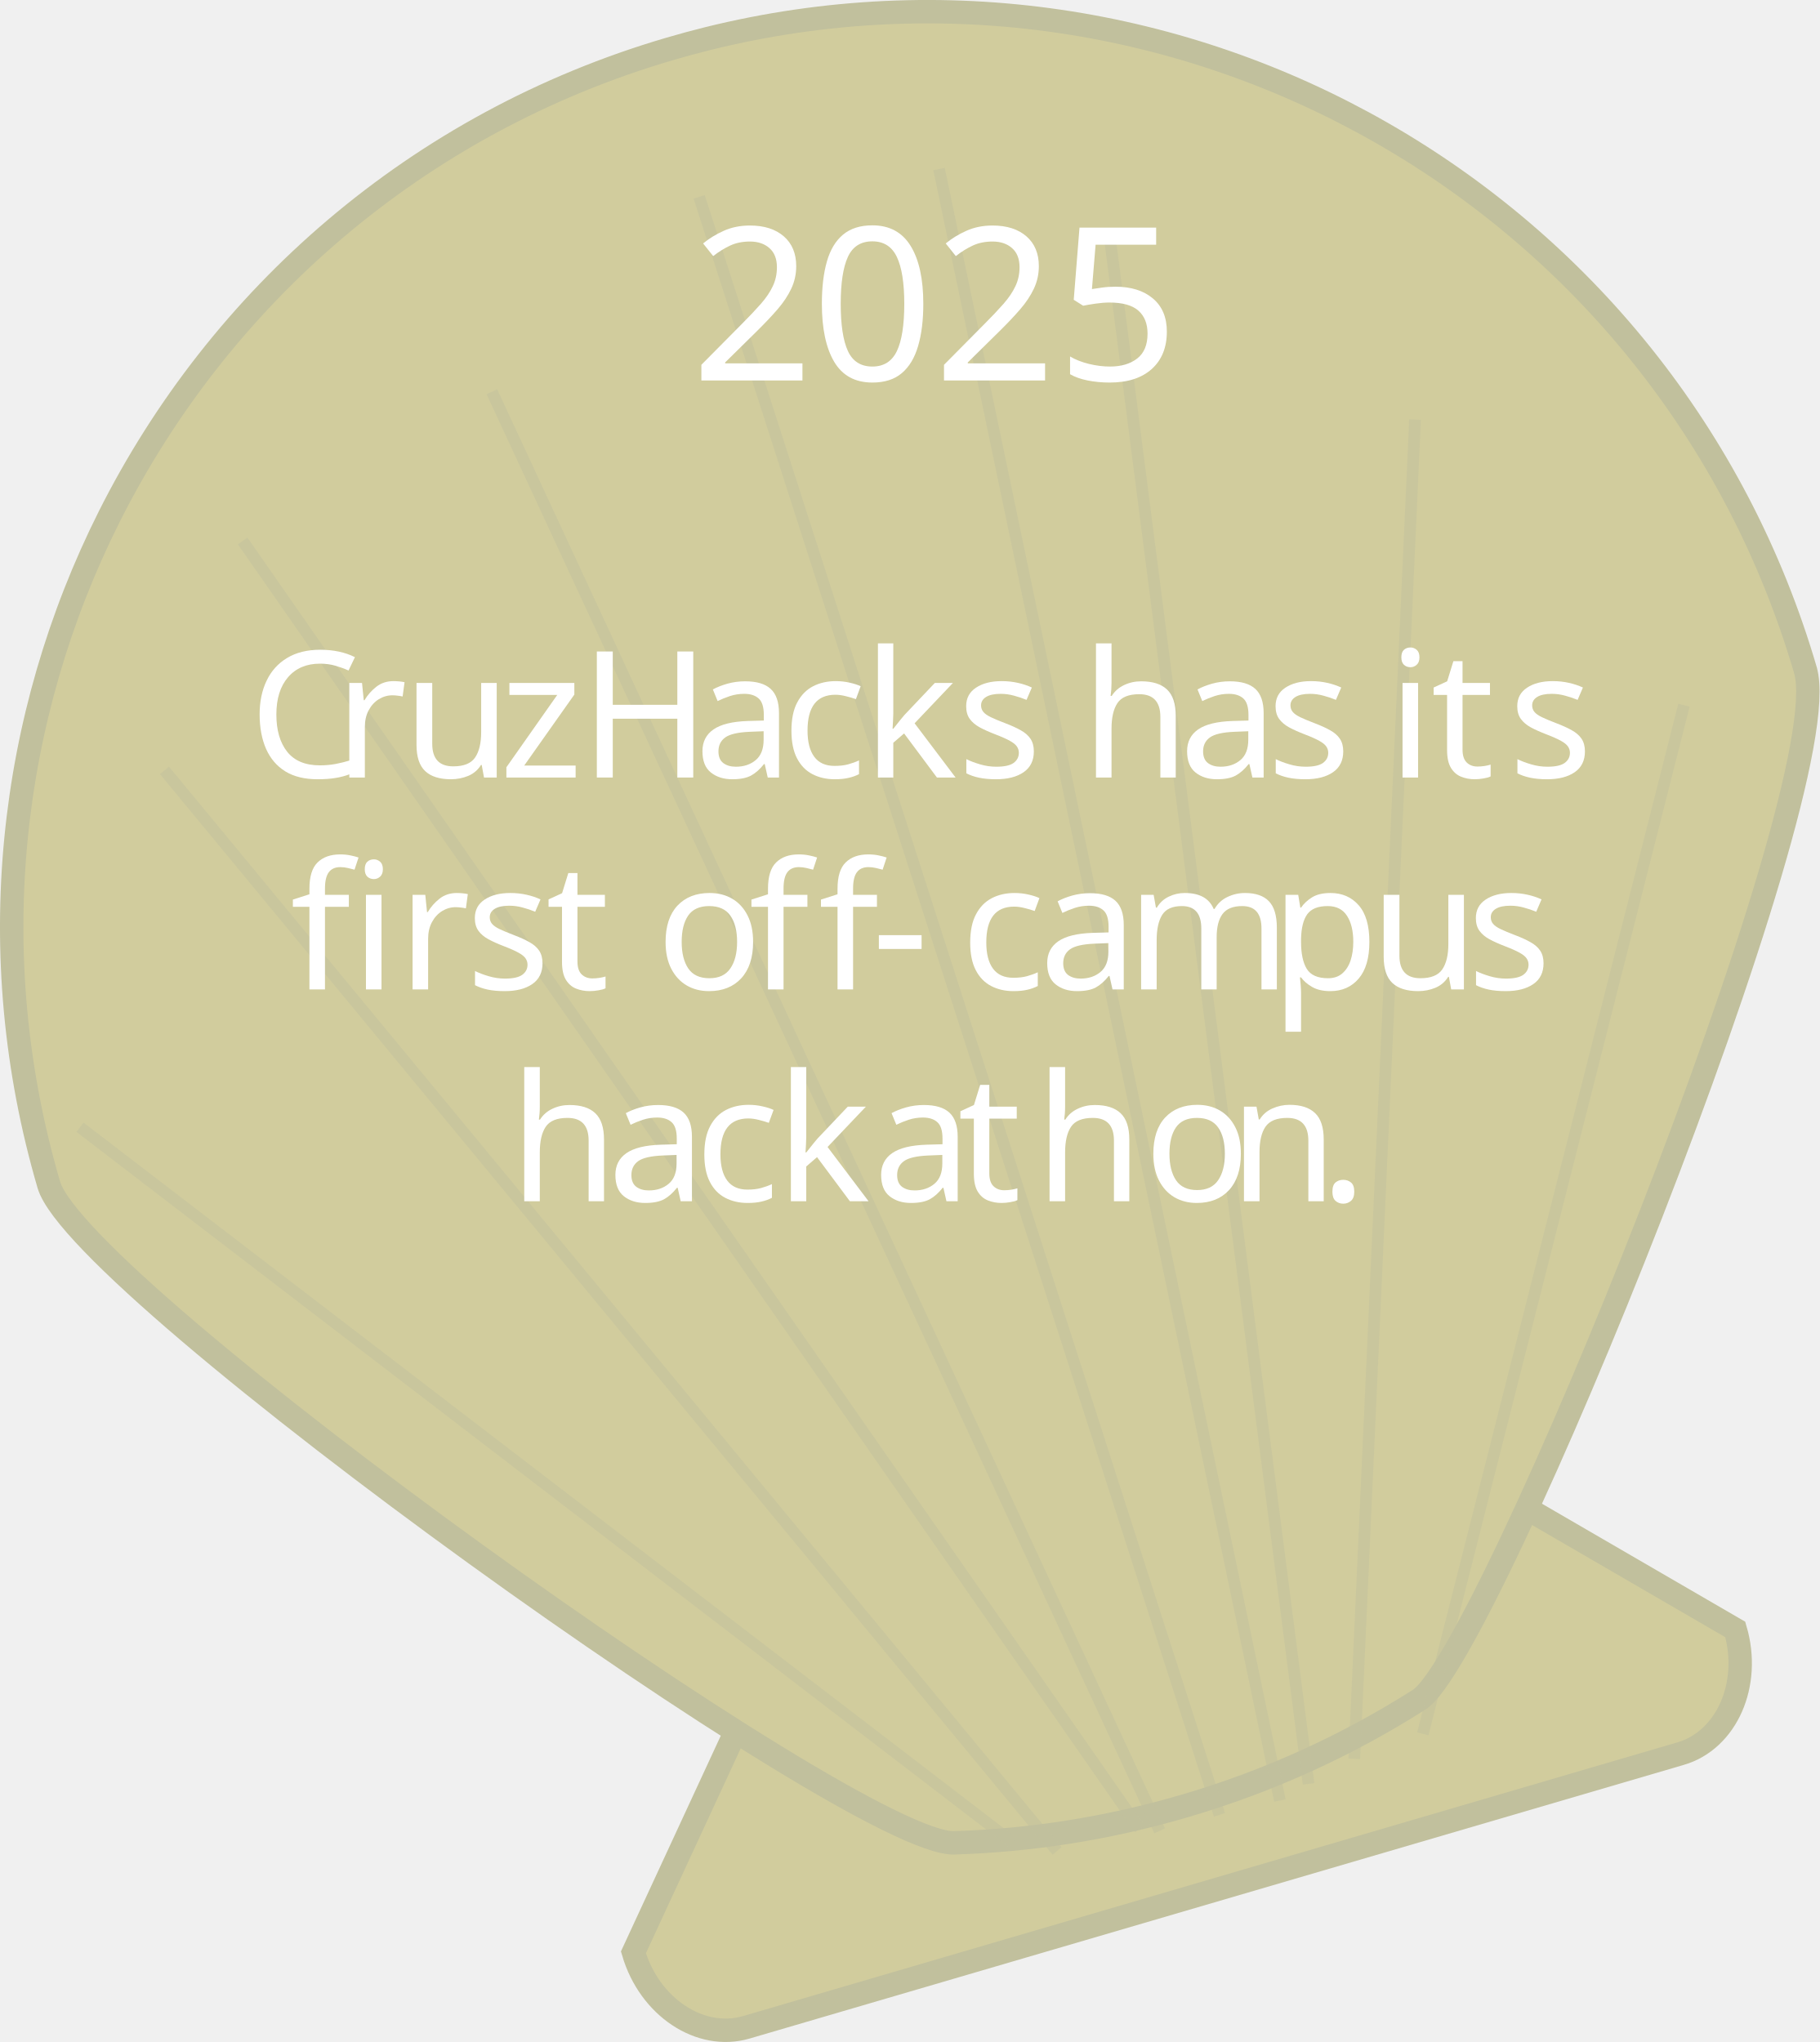
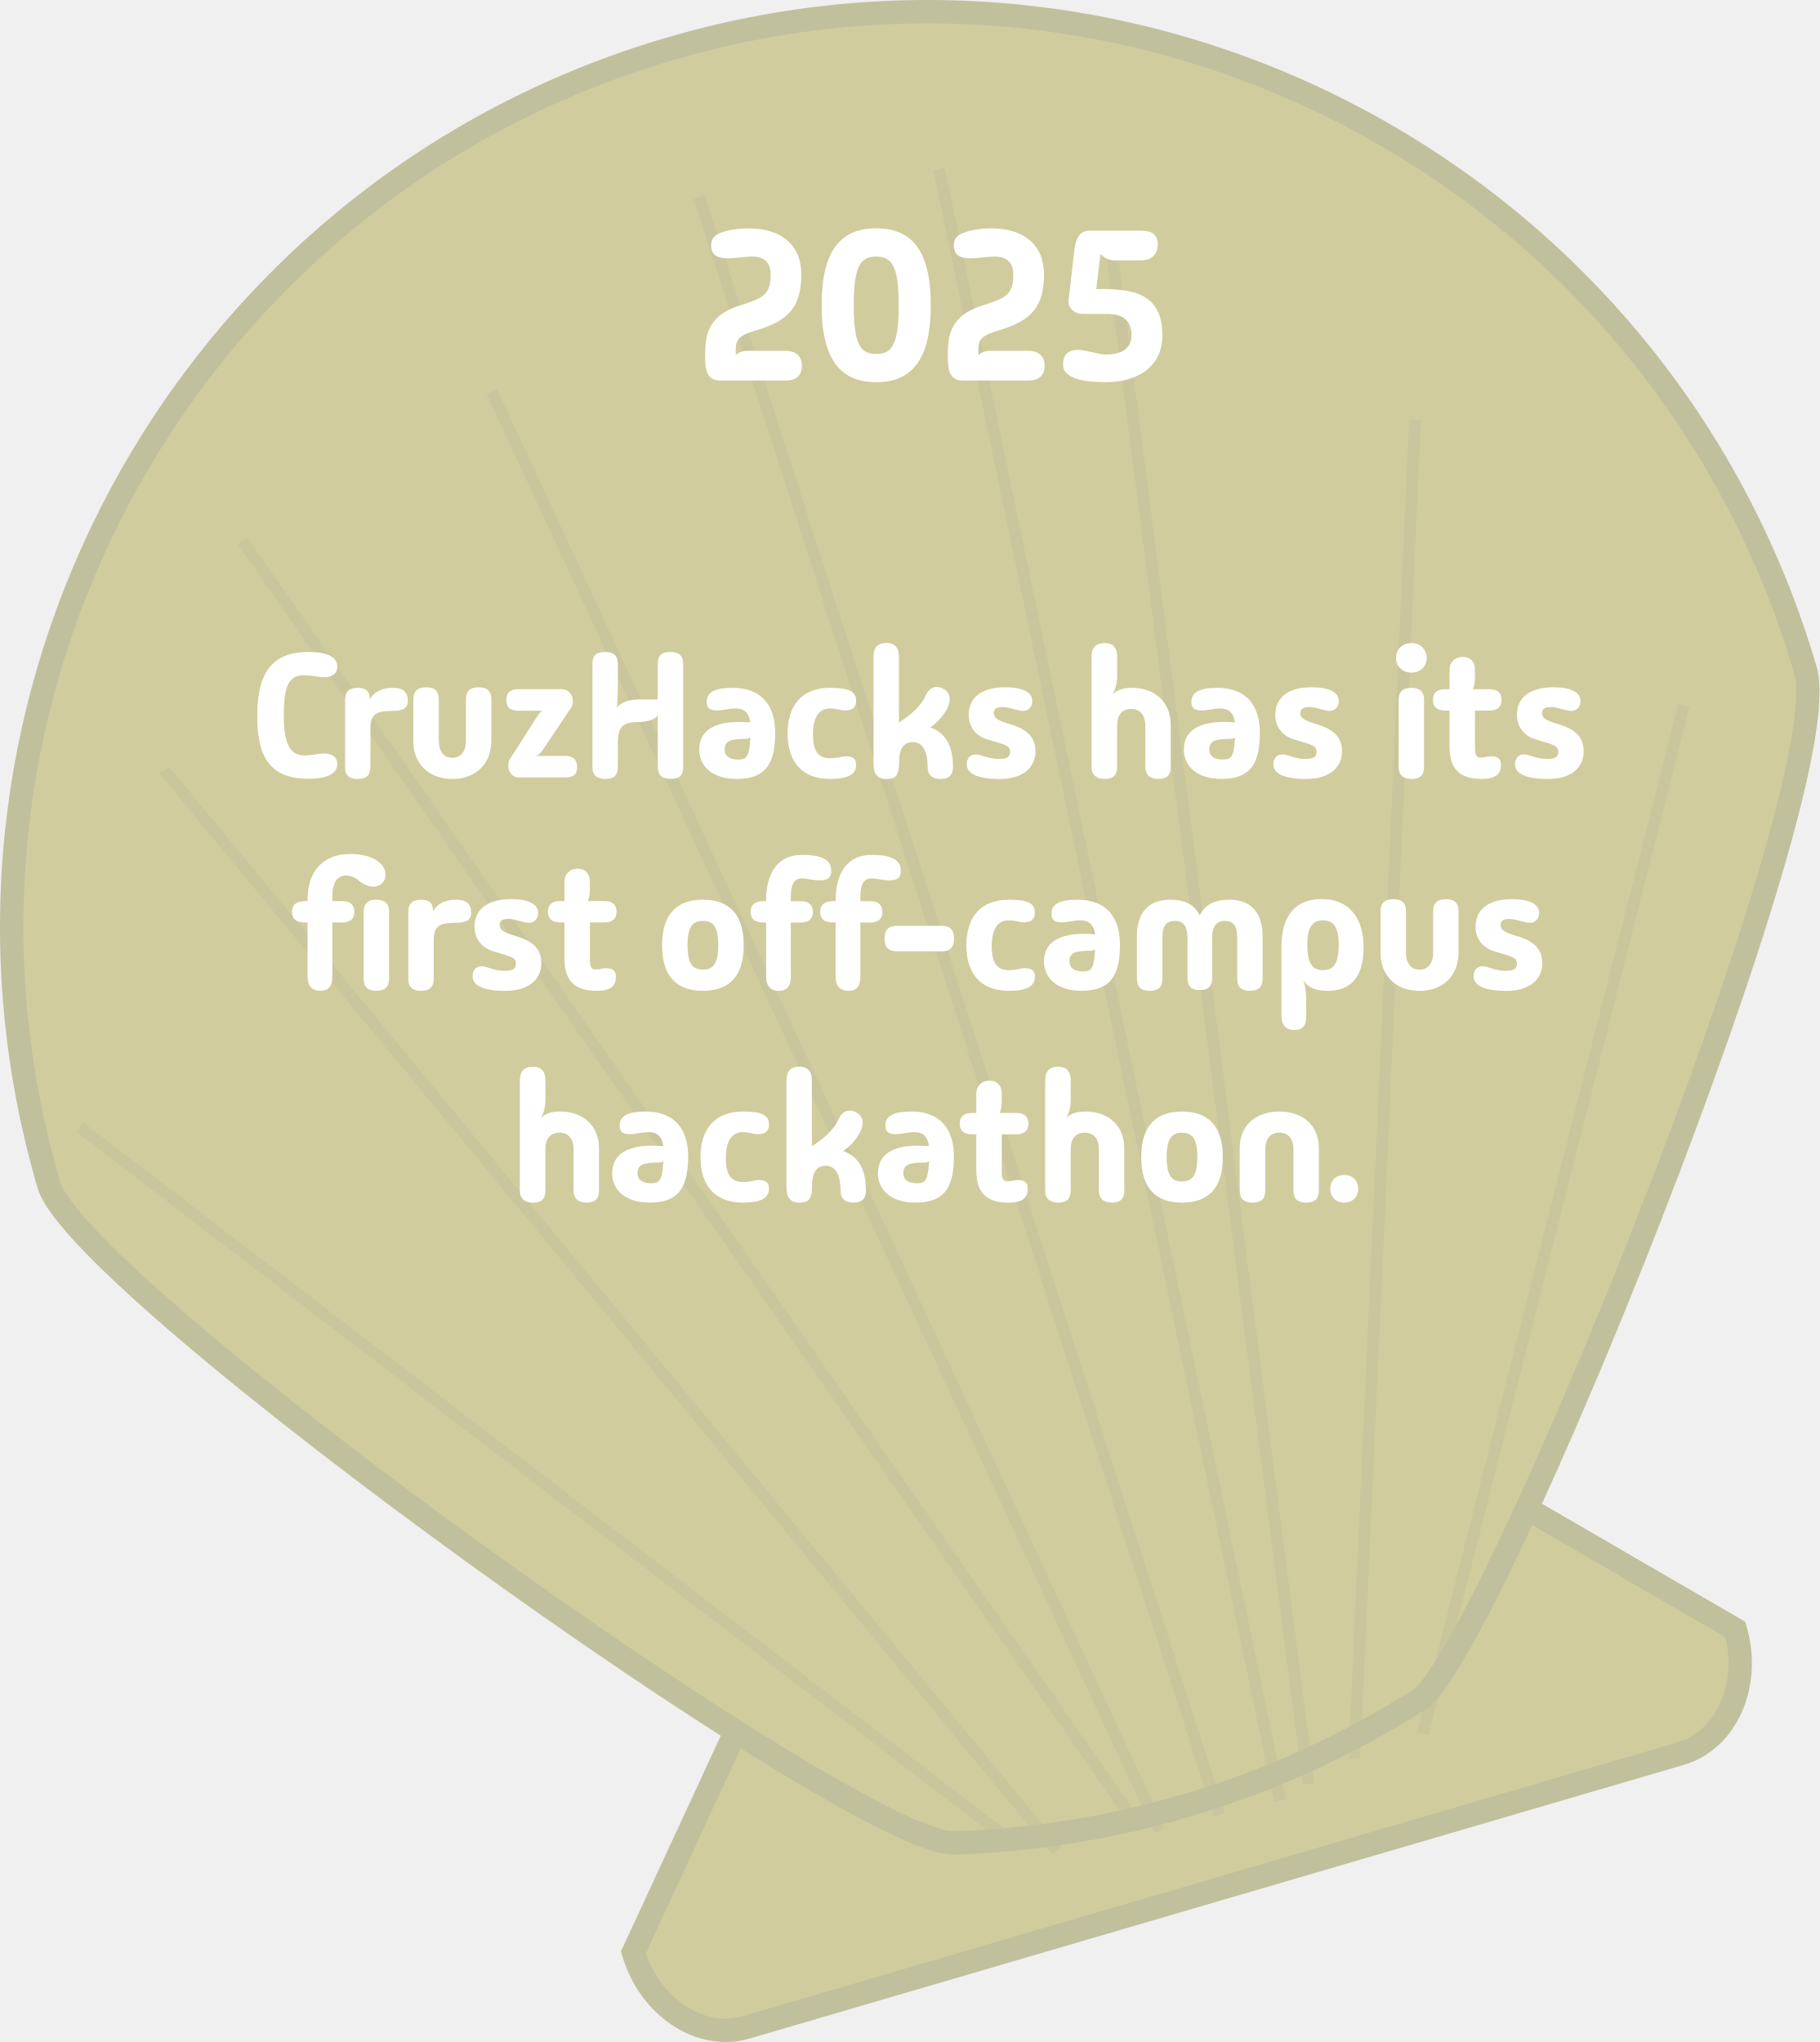
<svg xmlns="http://www.w3.org/2000/svg" id="Layer_1" viewBox="0 0 310.85 348.88">
  <defs>
    <style>
      .cls-1 {
        fill: #d1cc9d;
        stroke-width: 4px;
      }

      .cls-1, .cls-2 {
        stroke: #c1c09d;
        stroke-miterlimit: 10;
      }

+       .cls-3, .cls-2 {
+         isolation: isolate;
+       }
+ 
      .cls-2 {
        fill: none;
-         isolation: isolate;
        opacity: .5;
        stroke-width: 2px;
      }

-       .cls-3 {
-         letter-spacing: 0em;
-       }
- 
      .cls-4 {
-         letter-spacing: 0em;
-       }
- 
-       .cls-5 {
-         letter-spacing: 0em;
-       }
- 
-       .cls-6 {
-         letter-spacing: 0em;
-       }
- 
-       .cls-7 {
-         font-size: 30.16px;
-       }
- 
-       .cls-7, .cls-8 {
        fill: #fff;
-         font-family: MadimiOne-Regular, 'Madimi One';
-       }
- 
-       .cls-8 {
-         font-size: 36.56px;
-       }
- 
-       .cls-9 {
-         letter-spacing: -.06em;
-       }
- 
-       .cls-10 {
-         letter-spacing: -.13em;
-       }
- 
-       .cls-11 {
-         letter-spacing: -.03em;
-       }
- 
-       .cls-12 {
-         letter-spacing: -.02em;
-       }
- 
-       .cls-13 {
-         letter-spacing: -.02em;
-       }
- 
-       .cls-14 {
-         letter-spacing: -.01em;
-       }
- 
-       .cls-15 {
-         letter-spacing: -.02em;
-       }
- 
-       .cls-16 {
-         letter-spacing: -.01em;
-       }
- 
-       .cls-17 {
-         letter-spacing: -.05em;
-       }
- 
-       .cls-18 {
-         letter-spacing: -.04em;
-       }
- 
-       .cls-19 {
-         letter-spacing: -.04em;
-       }
- 
-       .cls-20 {
-         letter-spacing: -.03em;
-       }
- 
-       .cls-21 {
-         letter-spacing: -.03em;
-       }
- 
-       .cls-22 {
-         letter-spacing: -.03em;
-       }
- 
-       .cls-23 {
-         letter-spacing: 0em;
-       }
- 
-       .cls-24 {
-         letter-spacing: 0em;
-       }
- 
-       .cls-25 {
-         letter-spacing: 0em;
-       }
- 
-       .cls-26 {
-         letter-spacing: 0em;
-       }
- 
-       .cls-27 {
-         letter-spacing: .03em;
-       }
- 
-       .cls-28 {
-         letter-spacing: .03em;
-       }
- 
-       .cls-29 {
-         letter-spacing: 0em;
-       }
- 
-       .cls-30 {
-         letter-spacing: 0em;
      }
    </style>
  </defs>
  <path class="cls-1" d="M287.11,299.61l-159.61,46.76c-7.87,2.3-16.55-3.46-19.29-12.81l31.88-68.88,88.21-25.85,68.15,39.57c2.74,9.36-1.46,18.89-9.33,21.21h-.01Z" />
  <path class="cls-1" d="M308.43,114.5c5.99,20.46-54.23,168.41-65.95,175.87-12.17,7.75-25.62,13.95-40.16,18.2-13.1,3.84-26.29,5.88-39.32,6.28-16.93.52-149.42-94.54-154.66-112.43C-3.24,162.86,1.53,122.4,18.66,88.27,37.45,50.87,71.11,21.04,114.44,8.35c2.14-.63,4.29-1.21,6.45-1.75,80.88-20.05,163.9,27.13,187.54,107.89h0Z" />
  <path class="cls-2" d="M172.95,314.74L13.66,192.59" />
  <path class="cls-2" d="M180.59,316.24L28.1,131.62" />
  <path class="cls-2" d="M208.33,310.07L119.44,33.63" />
  <path class="cls-2" d="M231.36,300.5l10.38-228.81" />
  <path class="cls-2" d="M243.07,296.23l44.61-175.74" />
  <path class="cls-2" d="M194.7,312.47L41.45,92.42" />
  <path class="cls-2" d="M223.55,304.78L189.48,39.69" />
  <path class="cls-2" d="M198.11,312.81L84.03,66.93" />
  <path class="cls-2" d="M218.65,307.63L160.42,28.88" />
-   <text class="cls-7" transform="translate(42.51 132.84)">
-     <tspan class="cls-17" x="0" y="0">C</tspan>
-     <tspan class="cls-21" x="14.6" y="0">r</tspan>
-     <tspan class="cls-13" x="26.27" y="0">u</tspan>
-     <tspan class="cls-12" x="42.83" y="0">z</tspan>
-     <tspan class="cls-25" x="56.53" y="0">H</tspan>
-     <tspan class="cls-5" x="76.1" y="0">a</tspan>
-     <tspan class="cls-29" x="91.04" y="0">c</tspan>
-     <tspan x="104.91" y="0">ks </tspan>
-     <tspan class="cls-14" x="142.16" y="0">h</tspan>
-     <tspan class="cls-4" x="158.9" y="0">a</tspan>
-     <tspan class="cls-3" x="173.87" y="0">s </tspan>
-     <tspan class="cls-11" x="194.53" y="0">i</tspan>
-     <tspan class="cls-28" x="201.92" y="0">t</tspan>
-     <tspan x="215.16" y="0">s </tspan>
-     <tspan x="7.07" y="36.2">fi</tspan>
-     <tspan class="cls-20" x="25.41" y="36.2">r</tspan>
-     <tspan class="cls-13" x="37.08" y="36.2">s</tspan>
-     <tspan x="50.72" y="36.2">t </tspan>
-     <tspan class="cls-23" x="69.54" y="36.2">o</tspan>
-     <tspan class="cls-19" x="85.41" y="36.2">f</tspan>
-     <tspan class="cls-10" x="97.29" y="36.2">f</tspan>
-     <tspan class="cls-18" x="106.43" y="36.2">-</tspan>
-     <tspan class="cls-24" x="121.58" y="36.2">c</tspan>
-     <tspan x="135" y="36.2">a</tspan>
-     <tspan class="cls-15" x="149.87" y="36.2">m</tspan>
-     <tspan x="174.54" y="36.2">p</tspan>
-     <tspan class="cls-14" x="191.5" y="36.2">u</tspan>
-     <tspan x="208.09" y="36.2">s </tspan>
-     <tspan class="cls-16" x="44.49" y="72.39">h</tspan>
-     <tspan class="cls-5" x="61.23" y="72.39">a</tspan>
-     <tspan class="cls-29" x="76.16" y="72.39">c</tspan>
-     <tspan x="90.04" y="72.39">k</tspan>
-     <tspan class="cls-16" x="106.63" y="72.39">a</tspan>
-     <tspan class="cls-27" x="121.08" y="72.39">t</tspan>
-     <tspan x="134.23" y="72.39">ho</tspan>
-     <tspan class="cls-9" x="167.44" y="72.39">n</tspan>
-     <tspan x="182.94" y="72.39">.</tspan>
-   </text>
-   <text class="cls-8" transform="translate(118.07 65)">
-     <tspan class="cls-26" x="0" y="0">2</tspan>
-     <tspan class="cls-22" x="20.54" y="0">0</tspan>
-     <tspan class="cls-30" x="41.45" y="0">2</tspan>
-     <tspan class="cls-6" x="62.44" y="0">5</tspan>
-   </text>
+   <g class="cls-3">
+     <g class="cls-3">
+       <path class="cls-4" d="M51.95,129.07c1.45,0,2.5-.33,3.38-.33,1.6,0,2.29.75,2.29,1.78,0,2.05-2.56,2.53-4.92,2.53-6.52,0-8.75-3.62-8.75-10.68s2.23-10.98,8.75-10.98c2.35,0,4.92.48,4.92,2.53,0,1.03-.69,1.78-2.29,1.78-.88,0-1.93-.33-3.38-.33-2.84,0-3.47,2.2-3.47,7s1.18,6.7,3.47,6.7h0Z" />
+     </g>
+     <g class="cls-3">
+       <path class="cls-4" d="M58.95,131.03v-11.43c0-1.45.72-2.08,2.17-2.08s2.05.57,2.05,1.99c.72-1.33,2.11-1.99,3.92-1.99s2.59.72,2.59,2.26c0,1.15-.78,1.69-2.72,1.69-2.87,0-3.68.63-3.68,3.14v6.43c0,1.39-.72,2.05-2.17,2.05s-2.17-.66-2.17-2.05h0Z" />
+     </g>
+     <g class="cls-3">
+       <path class="cls-4" d="M70.62,126.54v-7.06c0-1.39.69-2.05,2.17-2.05s2.17.66,2.17,2.05v7c0,1.9.84,2.99,2.32,2.99s2.32-1.09,2.32-2.99v-7c0-1.39.69-2.05,2.17-2.05s2.17.66,2.17,2.05v7.06c0,3.95-2.65,6.55-6.67,6.55s-6.67-2.59-6.67-6.55h.02Z" />
+     </g>
+     <g class="cls-3">
+       <path class="cls-4" d="M86.82,130.76c0-.39.09-.72.27-1.03l4.65-7.27c.45-.69.66-.91,1-1.03h-4.22c-1.36,0-2.02-.6-2.02-1.84s.66-1.84,2.02-1.84h7.45c1.09,0,1.9.9,1.9,2.08,0,.39-.09.72-.27,1.03l-4.92,7.33c-.39.6-.75.88-1.24.96h5.13c1.33,0,2.02.63,2.02,1.9s-.63,1.78-2.02,1.78h-7.99c-1,0-1.75-.91-1.75-2.08h-.01Z" />
+     </g>
+     <g class="cls-3">
+       <path class="cls-4" d="M101.21,131.06v-17.65c0-1.42.66-2.02,2.14-2.02s2.2.66,2.2,2.02v3.02c0,2.56-.06,3.95-.21,4.46,1.03-1.03,2.08-1.39,4.07-1.39h2.96v-6.09c0-1.42.66-2.02,2.14-2.02s2.2.66,2.2,2.02v17.65c0,1.39-.63,2.02-2.11,2.02s-2.23-.63-2.23-2.02v-8.93c-.24.72-1.72,1.24-3.5,1.24-2.53,0-3.32.84-3.32,3.59v4.1c0,1.39-.63,2.02-2.11,2.02s-2.23-.63-2.23-2.02h0Z" />
+     </g>
+     <g class="cls-3">
+       <path class="cls-4" d="M119.46,128.05c0-3.5,3.02-5.1,8.72-4.62-.27-1.84-1.21-2.38-2.47-2.38-1.54,0-2.02.33-3.2.33-1.09,0-1.78-.27-1.78-1.45,0-1.66,1.36-2.41,4.46-2.41,4.92,0,7.24,3.02,7.24,7.69,0,5.4-1.72,7.87-6.58,7.87-4.01,0-6.4-2.05-6.4-5.04h.01ZM126.12,129.77c1.51,0,1.87-.57,2.08-3.8-.21.21-.54.27-.87.27-2.65,0-3.53.39-3.53,1.81,0,1.12.78,1.72,2.32,1.72Z" />
+     </g>
+     <g class="cls-3">
+       <path class="cls-4" d="M134.55,125.33c0-4.68,2.32-7.81,7.24-7.81,3.11,0,4.46.54,4.46,2.2,0,1.18-.69,1.66-1.78,1.66-1.18,0-1.24-.33-2.78-.33-2.14,0-2.81,2.2-2.81,4.28s.36,4.22,2.84,4.22c1.54,0,2.05-.33,2.75-.33,1.09,0,1.78.27,1.78,1.45,0,1.66-1.36,2.41-4.46,2.41-4.92,0-7.24-3.08-7.24-7.75Z" />
+     </g>
+     <g class="cls-3">
+       <path class="cls-4" d="M149.23,130.73v-18.52c0-1.45.6-2.35,2.17-2.35s2.17.91,2.17,2.35v11.22c2.14-1.3,3.92-3.05,4.53-4.52.57-1.36,1.69-1.9,2.93-1.3.81.39,1.27,1.09,1.21,1.93-.06,1.45-1.48,3.47-3.32,4.74,2.32.81,3.89,2.78,3.89,6.76,0,1.39-.75,2.05-2.14,2.05s-2.2-.66-2.2-2.05c0-2.93-1-4.25-2.53-4.25-1.42,0-2.35.94-2.35,3.5,0,2.32-.66,2.81-2.17,2.81s-2.17-.91-2.17-2.35l-.02-.02Z" />
+       <path class="cls-4" d="M165.16,130.58c0-1.03.6-1.69,1.54-1.69.39,0,.6.06,1.72.42.48.15,1.39.36,2.14.36,1.45,0,1.99-.33,1.99-1.18,0-1.03-.42-1.15-3.71-2.11-2.02-.57-3.35-2.08-3.35-4.25,0-3.05,2.35-4.71,6.21-4.71,2.9,0,4.65.81,4.65,2.35,0,.97-.6,1.69-1.57,1.69-.39,0-.94-.12-1.69-.33-.57-.18-1.21-.33-1.87-.33-1,0-1.45.36-1.45,1.03,0,.81.6,1.27,2.78,1.9,2.99.88,4.34,2.26,4.34,4.68,0,2.81-2.29,4.68-6.06,4.68s-5.67-.88-5.67-2.5h0Z" />
+     </g>
+     <g class="cls-3">
+       <path class="cls-4" d="M188.71,133.08c-1.39,0-2.23-.69-2.23-2.02v-18.85c0-1.57.75-2.35,2.2-2.35s2.17.78,2.17,2.35v3.23c0,1.15-.21,2.14-.78,3.26.69-.84,1.81-1.18,3.32-1.18,3.95,0,6.61,2.47,6.61,6.3v7.24c0,1.39-.69,2.02-2.11,2.02s-2.23-.69-2.23-2.02v-7.06c0-1.87-.9-2.87-2.44-2.87s-2.38,1.03-2.38,2.87v7.06c0,1.39-.69,2.02-2.11,2.02h-.02Z" />
+     </g>
+     <g class="cls-3">
+       <path class="cls-4" d="M202.26,128.05c0-3.5,3.02-5.1,8.72-4.62-.27-1.84-1.21-2.38-2.47-2.38-1.54,0-2.02.33-3.2.33-1.09,0-1.78-.27-1.78-1.45,0-1.66,1.36-2.41,4.46-2.41,4.92,0,7.24,3.02,7.24,7.69,0,5.4-1.72,7.87-6.58,7.87-4.01,0-6.4-2.05-6.4-5.04h0ZM208.92,129.77c1.51,0,1.87-.57,2.08-3.8-.21.21-.54.27-.88.27-2.65,0-3.53.39-3.53,1.81,0,1.12.78,1.72,2.32,1.72h0Z" />
+     </g>
+     <g class="cls-3">
+       <path class="cls-4" d="M217.53,130.58c0-1.03.6-1.69,1.54-1.69.39,0,.6.06,1.72.42.48.15,1.39.36,2.14.36,1.45,0,1.99-.33,1.99-1.18,0-1.03-.42-1.15-3.71-2.11-2.02-.57-3.35-2.08-3.35-4.25,0-3.05,2.35-4.71,6.21-4.71,2.9,0,4.65.81,4.65,2.35,0,.97-.6,1.69-1.57,1.69-.39,0-.93-.12-1.69-.33-.57-.18-1.21-.33-1.87-.33-1,0-1.45.36-1.45,1.03,0,.81.6,1.27,2.78,1.9,2.99.88,4.34,2.26,4.34,4.68,0,2.81-2.29,4.68-6.06,4.68s-5.67-.88-5.67-2.5h0Z" />
+     </g>
+     <g class="cls-3">
+       <path class="cls-4" d="M238.49,112.42c0-1.48,1.12-2.56,2.62-2.56s2.62,1.09,2.62,2.56-1.12,2.5-2.62,2.5-2.62-1.09-2.62-2.5ZM241.17,133.08c-1.39,0-2.23-.63-2.23-2.02v-11.49c0-1.27.6-2.05,2.17-2.05s2.17.78,2.17,2.05v11.49c0,1.39-.69,2.02-2.11,2.02Z" />
+     </g>
+     <g class="cls-3">
+       <path class="cls-4" d="M247.63,127.68v-6.28h-.79c-1.33,0-2.05-.66-2.05-1.84s.72-1.81,2.05-1.81h.79v-3.26c0-1.33.9-2.26,2.23-2.26s2.11.84,2.11,2.2v1.48c0,.66-.15,1.42-.36,1.84h2.87c1.33,0,2.05.63,2.05,1.81s-.72,1.84-2.05,1.84h-2.5v6.37c0,1.21.24,1.66.91,1.66.84,0,1.09-.21,1.75-.21,1.09,0,1.78.27,1.78,1.45,0,1.66-1,2.41-3.29,2.41-3.74,0-5.49-1.72-5.49-5.4h-.01Z" />
+     </g>
+     <g class="cls-3">
+       <path class="cls-4" d="M258.82,130.58c0-1.03.6-1.69,1.54-1.69.39,0,.6.06,1.72.42.48.15,1.39.36,2.14.36,1.45,0,1.99-.33,1.99-1.18,0-1.03-.42-1.15-3.71-2.11-2.02-.57-3.35-2.08-3.35-4.25,0-3.05,2.35-4.71,6.21-4.71,2.9,0,4.65.81,4.65,2.35,0,.97-.6,1.69-1.57,1.69-.39,0-.93-.12-1.69-.33-.57-.18-1.21-.33-1.87-.33-1,0-1.45.36-1.45,1.03,0,.81.6,1.27,2.78,1.9,2.99.88,4.34,2.26,4.34,4.68,0,2.81-2.29,4.68-6.06,4.68s-5.67-.88-5.67-2.5h0Z" />
+     </g>
+     <g class="cls-3">
+       <path class="cls-4" d="M52.54,166.9v-9.29h-.42c-1.51,0-2.23-.63-2.23-1.81s.72-1.84,2.23-1.84h.42v-.12c0-6,3.65-7.93,7.21-7.93,4.4,0,6.12,1.93,6.12,3.53,0,1.12-.84,2.05-2.14,2.05-.69,0-1.57-.3-2.62-1.18-.48-.39-1.27-.72-2.02-.72-1.18,0-2.32.81-2.32,3.65v.72h1.72c1.33,0,2.05.66,2.05,1.84s-.72,1.81-2.05,1.81h-1.72v9.29c0,1.66-.72,2.38-2.05,2.38-1.57,0-2.17-1.03-2.17-2.38h-.01ZM62.13,167.23v-11.46c0-1.27.6-2.05,2.17-2.05s2.17.78,2.17,2.05v11.46c0,1.27-.6,2.05-2.17,2.05s-2.17-.78-2.17-2.05Z" />
+     </g>
+     <g class="cls-3">
+       <path class="cls-4" d="M69.76,167.23v-11.43c0-1.45.72-2.08,2.17-2.08s2.05.57,2.05,1.99c.72-1.33,2.11-1.99,3.92-1.99s2.59.72,2.59,2.26c0,1.15-.78,1.69-2.72,1.69-2.87,0-3.68.63-3.68,3.14v6.43c0,1.39-.72,2.05-2.17,2.05s-2.17-.66-2.17-2.05h.01Z" />
+     </g>
+     <g class="cls-3">
+       <path class="cls-4" d="M80.74,166.78c0-1.03.6-1.69,1.54-1.69.39,0,.6.06,1.72.42.48.15,1.39.36,2.14.36,1.45,0,1.99-.33,1.99-1.18,0-1.03-.42-1.15-3.71-2.11-2.02-.57-3.35-2.08-3.35-4.25,0-3.05,2.35-4.71,6.21-4.71,2.9,0,4.65.81,4.65,2.35,0,.97-.6,1.69-1.57,1.69-.39,0-.94-.12-1.69-.33-.57-.18-1.21-.33-1.87-.33-1,0-1.45.36-1.45,1.03,0,.81.6,1.27,2.78,1.9,2.99.88,4.34,2.26,4.34,4.68,0,2.81-2.29,4.68-6.06,4.68s-5.67-.88-5.67-2.5h0Z" />
+     </g>
+     <g class="cls-3">
+       <path class="cls-4" d="M96.43,163.88v-6.28h-.78c-1.33,0-2.05-.66-2.05-1.84s.72-1.81,2.05-1.81h.78v-3.26c0-1.33.9-2.26,2.23-2.26s2.11.84,2.11,2.2v1.48c0,.66-.15,1.42-.36,1.84h2.87c1.33,0,2.05.63,2.05,1.81s-.72,1.84-2.05,1.84h-2.5v6.37c0,1.21.24,1.66.91,1.66.84,0,1.09-.21,1.75-.21,1.09,0,1.78.27,1.78,1.45,0,1.66-1,2.41-3.29,2.41-3.74,0-5.49-1.72-5.49-5.4h-.01Z" />
+     </g>
+     <g class="cls-3">
+       <path class="cls-4" d="M113.11,161.5c0-5.49,2.65-7.78,6.97-7.78s6.97,2.29,6.97,7.78-2.65,7.78-6.97,7.78-6.97-2.29-6.97-7.78ZM122.7,161.5c0-3.32-.97-4.16-2.62-4.16s-2.62.84-2.62,4.16.97,4.16,2.62,4.16,2.62-.84,2.62-4.16Z" />
+     </g>
+     <g class="cls-3">
+       <path class="cls-4" d="M130.88,166.9v-9.29h-.42c-1.51,0-2.23-.63-2.23-1.81s.72-1.84,2.23-1.84h.42v-.12c0-4.68,1.99-7.78,6.12-7.78h.27c3.32.06,4.74.91,4.74,2.72,0,1.33-.75,1.63-1.99,1.63-1.09,0-1.66-.24-2.81-.33h-.18c-1.6,0-1.93,1.39-1.93,3.17v.72h1.72c1.33,0,2.05.66,2.05,1.84s-.72,1.81-2.05,1.81h-1.72v9.29c0,1.66-.72,2.38-2.05,2.38-1.57,0-2.17-1.03-2.17-2.38h0Z" />
+     </g>
+     <g class="cls-3">
+       <path class="cls-4" d="M142.76,166.9v-9.29h-.42c-1.51,0-2.23-.63-2.23-1.81s.72-1.84,2.23-1.84h.42v-.12c0-4.68,1.99-7.78,6.12-7.78h.27c3.32.06,4.74.91,4.74,2.72,0,1.33-.75,1.63-1.99,1.63-1.09,0-1.66-.24-2.81-.33h-.18c-1.6,0-1.93,1.39-1.93,3.17v.72h1.72c1.33,0,2.05.66,2.05,1.84s-.72,1.81-2.05,1.81h-1.72v9.29c0,1.66-.72,2.38-2.05,2.38-1.57,0-2.17-1.03-2.17-2.38h0Z" />
+     </g>
+     <g class="cls-3">
+       <path class="cls-4" d="M151.11,160.36c0-1.57.78-2.17,2.05-2.17h7.78c1.27,0,2.05.6,2.05,2.17s-.78,2.17-2.05,2.17h-7.78c-1.27,0-2.05-.6-2.05-2.17Z" />
+     </g>
+     <g class="cls-3">
+       <path class="cls-4" d="M165.09,161.53c0-4.68,2.32-7.81,7.24-7.81,3.11,0,4.46.54,4.46,2.2,0,1.18-.69,1.66-1.78,1.66-1.18,0-1.24-.33-2.78-.33-2.14,0-2.81,2.2-2.81,4.28s.36,4.22,2.84,4.22c1.54,0,2.05-.33,2.75-.33,1.09,0,1.78.27,1.78,1.45,0,1.66-1.36,2.41-4.46,2.41-4.92,0-7.24-3.08-7.24-7.75Z" />
+     </g>
+     <g class="cls-3">
+       <path class="cls-4" d="M178.36,164.25c0-3.5,3.02-5.1,8.72-4.62-.27-1.84-1.21-2.38-2.47-2.38-1.54,0-2.02.33-3.2.33-1.09,0-1.78-.27-1.78-1.45,0-1.66,1.36-2.41,4.46-2.41,4.92,0,7.24,3.02,7.24,7.69,0,5.4-1.72,7.87-6.58,7.87-4.01,0-6.4-2.05-6.4-5.04h0ZM185.02,165.97c1.51,0,1.87-.57,2.08-3.8-.21.21-.54.27-.87.27-2.66,0-3.53.39-3.53,1.81,0,1.12.79,1.72,2.32,1.72h0Z" />
+     </g>
+     <g class="cls-3">
+       <path class="cls-4" d="M194.22,167.23v-7.24c0-4.1,2.02-6.27,5.67-6.27,2.56,0,4.16.84,5.07,2.68.9-1.84,2.5-2.68,5.07-2.68,3.65,0,5.67,2.17,5.67,6.27v7.24c0,1.39-.69,2.05-2.17,2.05s-2.17-.66-2.17-2.05v-7c0-2.05-.66-2.9-2.11-2.9s-2.17.94-2.17,2.9v6.88c0,1.39-.69,2.05-2.11,2.05s-2.11-.66-2.11-2.05v-6.88c0-1.96-.66-2.9-2.17-2.9s-2.11.94-2.11,2.9v7c0,1.39-.69,2.05-2.17,2.05s-2.17-.66-2.17-2.05h-.02Z" />
+     </g>
+     <g class="cls-3">
+       <path class="cls-4" d="M218.92,173.63v-11.89c0-5.46,2.53-8.14,6.88-8.14s7.15,2.87,7.15,8.3-2.56,7.39-6.15,7.39c-2.11,0-3.41-.6-4.16-1.84.42,1.24.51,2.08.51,4.43v1.75c0,1.6-.63,2.35-2.02,2.35s-2.2-.81-2.2-2.35h0ZM228.7,161.5c0-3.29-1-4.25-2.68-4.25s-2.69.96-2.69,4.25,1,4.25,2.69,4.25,2.68-.97,2.68-4.25Z" />
+     </g>
+     <g class="cls-3">
+       <path class="cls-4" d="M235.85,162.74v-7.06c0-1.39.69-2.05,2.17-2.05s2.17.66,2.17,2.05v7c0,1.9.84,2.99,2.32,2.99s2.32-1.09,2.32-2.99v-7c0-1.39.69-2.05,2.17-2.05s2.17.66,2.17,2.05v7.06c0,3.95-2.65,6.55-6.67,6.55s-6.67-2.59-6.67-6.55h.02Z" />
+     </g>
+     <g class="cls-3">
+       <path class="cls-4" d="M251.75,166.78c0-1.03.6-1.69,1.54-1.69.39,0,.6.06,1.72.42.48.15,1.39.36,2.14.36,1.45,0,1.99-.33,1.99-1.18,0-1.03-.42-1.15-3.71-2.11-2.02-.57-3.35-2.08-3.35-4.25,0-3.05,2.35-4.71,6.21-4.71,2.9,0,4.65.81,4.65,2.35,0,.97-.6,1.69-1.57,1.69-.39,0-.93-.12-1.69-.33-.57-.18-1.21-.33-1.87-.33-1,0-1.45.36-1.45,1.03,0,.81.6,1.27,2.78,1.9,2.99.88,4.34,2.26,4.34,4.68,0,2.81-2.29,4.68-6.06,4.68s-5.67-.88-5.67-2.5h0Z" />
+     </g>
+     <g class="cls-3">
+       <path class="cls-4" d="M91.04,205.47c-1.39,0-2.23-.69-2.23-2.02v-18.85c0-1.57.75-2.35,2.2-2.35s2.17.79,2.17,2.35v3.23c0,1.15-.21,2.14-.78,3.26.69-.85,1.81-1.18,3.32-1.18,3.95,0,6.61,2.47,6.61,6.3v7.24c0,1.39-.69,2.02-2.11,2.02s-2.23-.69-2.23-2.02v-7.06c0-1.87-.9-2.87-2.44-2.87s-2.38,1.03-2.38,2.87v7.06c0,1.39-.69,2.02-2.11,2.02h-.02Z" />
+     </g>
+     <g class="cls-3">
+       <path class="cls-4" d="M104.59,200.44c0-3.5,3.02-5.1,8.72-4.62-.27-1.84-1.21-2.38-2.47-2.38-1.54,0-2.02.33-3.2.33-1.09,0-1.78-.27-1.78-1.45,0-1.66,1.36-2.41,4.46-2.41,4.92,0,7.24,3.02,7.24,7.69,0,5.4-1.72,7.87-6.58,7.87-4.01,0-6.4-2.05-6.4-5.04h.01ZM111.25,202.16c1.51,0,1.87-.57,2.08-3.8-.21.21-.54.27-.88.27-2.65,0-3.53.39-3.53,1.81,0,1.12.78,1.72,2.32,1.72h0Z" />
+     </g>
+     <g class="cls-3">
+       <path class="cls-4" d="M119.67,197.72c0-4.68,2.32-7.81,7.24-7.81,3.11,0,4.46.54,4.46,2.2,0,1.18-.69,1.66-1.78,1.66-1.18,0-1.24-.33-2.78-.33-2.14,0-2.81,2.2-2.81,4.28s.36,4.22,2.84,4.22c1.54,0,2.05-.33,2.75-.33,1.09,0,1.78.27,1.78,1.45,0,1.66-1.36,2.41-4.46,2.41-4.92,0-7.24-3.08-7.24-7.75Z" />
+     </g>
+     <g class="cls-3">
+       <path class="cls-4" d="M134.36,203.12v-18.52c0-1.45.6-2.35,2.17-2.35s2.17.91,2.17,2.35v11.22c2.14-1.3,3.92-3.05,4.53-4.53.57-1.36,1.69-1.9,2.93-1.3.81.39,1.27,1.09,1.21,1.93-.06,1.45-1.48,3.47-3.32,4.74,2.32.81,3.89,2.78,3.89,6.76,0,1.39-.75,2.05-2.14,2.05s-2.2-.66-2.2-2.05c0-2.93-1-4.25-2.53-4.25-1.42,0-2.35.94-2.35,3.5,0,2.32-.66,2.8-2.17,2.8s-2.17-.9-2.17-2.35h-.02Z" />
+     </g>
+     <g class="cls-3">
+       <path class="cls-4" d="M149.99,200.44c0-3.5,3.02-5.1,8.72-4.62-.27-1.84-1.21-2.38-2.47-2.38-1.54,0-2.02.33-3.2.33-1.09,0-1.78-.27-1.78-1.45,0-1.66,1.36-2.41,4.46-2.41,4.92,0,7.24,3.02,7.24,7.69,0,5.4-1.72,7.87-6.58,7.87-4.01,0-6.4-2.05-6.4-5.04h0ZM156.65,202.16c1.51,0,1.87-.57,2.08-3.8-.21.21-.54.27-.87.27-2.65,0-3.53.39-3.53,1.81,0,1.12.78,1.72,2.32,1.72h0Z" />
+     </g>
+     <g class="cls-3">
+       <path class="cls-4" d="M166.79,200.08v-6.28h-.79c-1.33,0-2.05-.66-2.05-1.84s.72-1.81,2.05-1.81h.79v-3.26c0-1.33.9-2.26,2.23-2.26s2.11.84,2.11,2.2v1.48c0,.66-.15,1.42-.36,1.84h2.87c1.33,0,2.05.63,2.05,1.81s-.72,1.84-2.05,1.84h-2.5v6.37c0,1.21.24,1.66.91,1.66.84,0,1.09-.21,1.75-.21,1.09,0,1.78.27,1.78,1.45,0,1.66-1,2.41-3.29,2.41-3.74,0-5.49-1.72-5.49-5.4h0Z" />
+     </g>
+     <g class="cls-3">
+       <path class="cls-4" d="M180.78,205.47c-1.39,0-2.23-.69-2.23-2.02v-18.85c0-1.57.75-2.35,2.2-2.35s2.17.79,2.17,2.35v3.23c0,1.15-.21,2.14-.78,3.26.69-.85,1.81-1.18,3.32-1.18,3.95,0,6.61,2.47,6.61,6.3v7.24c0,1.39-.69,2.02-2.11,2.02s-2.23-.69-2.23-2.02v-7.06c0-1.87-.91-2.87-2.44-2.87s-2.38,1.03-2.38,2.87v7.06c0,1.39-.69,2.02-2.11,2.02h-.02Z" />
+       <path class="cls-4" d="M194.96,197.69c0-5.49,2.66-7.78,6.97-7.78s6.97,2.29,6.97,7.78-2.65,7.78-6.97,7.78-6.97-2.29-6.97-7.78ZM204.55,197.69c0-3.32-.97-4.16-2.62-4.16s-2.62.84-2.62,4.16.96,4.16,2.62,4.16,2.62-.85,2.62-4.16Z" />
+     </g>
+     <g class="cls-3">
+       <path class="cls-4" d="M211.79,203.42v-7.24c0-3.86,2.68-6.27,6.76-6.27s6.76,2.41,6.76,6.27v7.24c0,1.39-.69,2.05-2.17,2.05s-2.17-.66-2.17-2.05v-7c0-1.9-.88-2.9-2.41-2.9s-2.41,1-2.41,2.9v7c0,1.39-.69,2.05-2.17,2.05s-2.17-.66-2.17-2.05h-.02Z" />
+     </g>
+     <g class="cls-3">
+       <path class="cls-4" d="M227.26,203.12c0-1.42.94-2.38,2.38-2.38s2.38.97,2.38,2.38-.97,2.35-2.38,2.35-2.38-.96-2.38-2.35Z" />
+     </g>
+   </g>
+   <g class="cls-3">
+     <g class="cls-3">
+       <path class="cls-4" d="M120.48,60.18c0-4.31,1.61-6.69,6.21-8.08,3.73-1.21,4.97-1.79,4.97-5.26,0-1.61-.8-3-3.11-3-1.35,0-2.92.29-4.24.29-1.97,0-2.82-.69-2.82-2.23,0-.99.48-1.68,1.54-2.08,1.24-.51,3.03-.8,4.9-.8,5.59,0,8.96,2.92,8.96,7.79,0,5.45-1.97,7.93-7.68,9.62-2.71.8-3.51,1.46-3.51,3.11v1.13c.44-.44,1.17-.73,1.94-.73h6.54c1.79,0,2.81.91,2.81,2.56s-.99,2.52-2.81,2.52h-11.15c-2.78,0-2.56-2.85-2.56-4.83h0Z" />
+     </g>
+     <g class="cls-3">
+       <path class="cls-4" d="M140.37,52.17c0-9.54,3.36-13.16,9.32-13.16s9.32,3.62,9.32,13.16-3.44,13.13-9.32,13.13-9.32-3.58-9.32-13.13ZM153.53,52.17c0-6.76-1.17-8.33-3.84-8.33s-3.84,1.57-3.84,8.33,1.17,8.3,3.84,8.3,3.84-1.54,3.84-8.3Z" />
+     </g>
+     <g class="cls-3">
+       <path class="cls-4" d="M161.93,60.18c0-4.31,1.61-6.69,6.21-8.08,3.73-1.21,4.97-1.79,4.97-5.26,0-1.61-.8-3-3.11-3-1.35,0-2.92.29-4.24.29-1.97,0-2.81-.69-2.81-2.23,0-.99.47-1.68,1.54-2.08,1.24-.51,3.04-.8,4.9-.8,5.59,0,8.96,2.92,8.96,7.79,0,5.45-1.97,7.93-7.68,9.62-2.71.8-3.51,1.46-3.51,3.11v1.13c.44-.44,1.17-.73,1.94-.73h6.54c1.79,0,2.82.91,2.82,2.56s-.99,2.52-2.82,2.52h-11.15c-2.78,0-2.56-2.85-2.56-4.83h0Z" />
+     </g>
+     <g class="cls-3">
+       <path class="cls-4" d="M181.61,62.33c0-1.68.8-2.56,2.6-2.56,1.21,0,3.4.8,4.79.8,2.52,0,4.31-.99,4.31-3.25,0-3.44-2.67-3.69-4.35-3.69h-3.98c-1.5,0-2.41-1.02-2.45-2.05l.99-8.7c.22-1.9.8-3.47,2.56-3.47h8.88c1.83,0,2.82.69,2.82,2.34s-1.02,2.74-2.82,2.74h-4.57c-.84,0-1.79-.4-2.38-1.1,0-.07-.73,6-.73,6,6-.07,11.3.51,11.3,7.93,0,5.12-3.95,7.97-9.69,7.97-2.23,0-7.28-.18-7.28-2.96Z" />
+     </g>
+   </g>
</svg>
